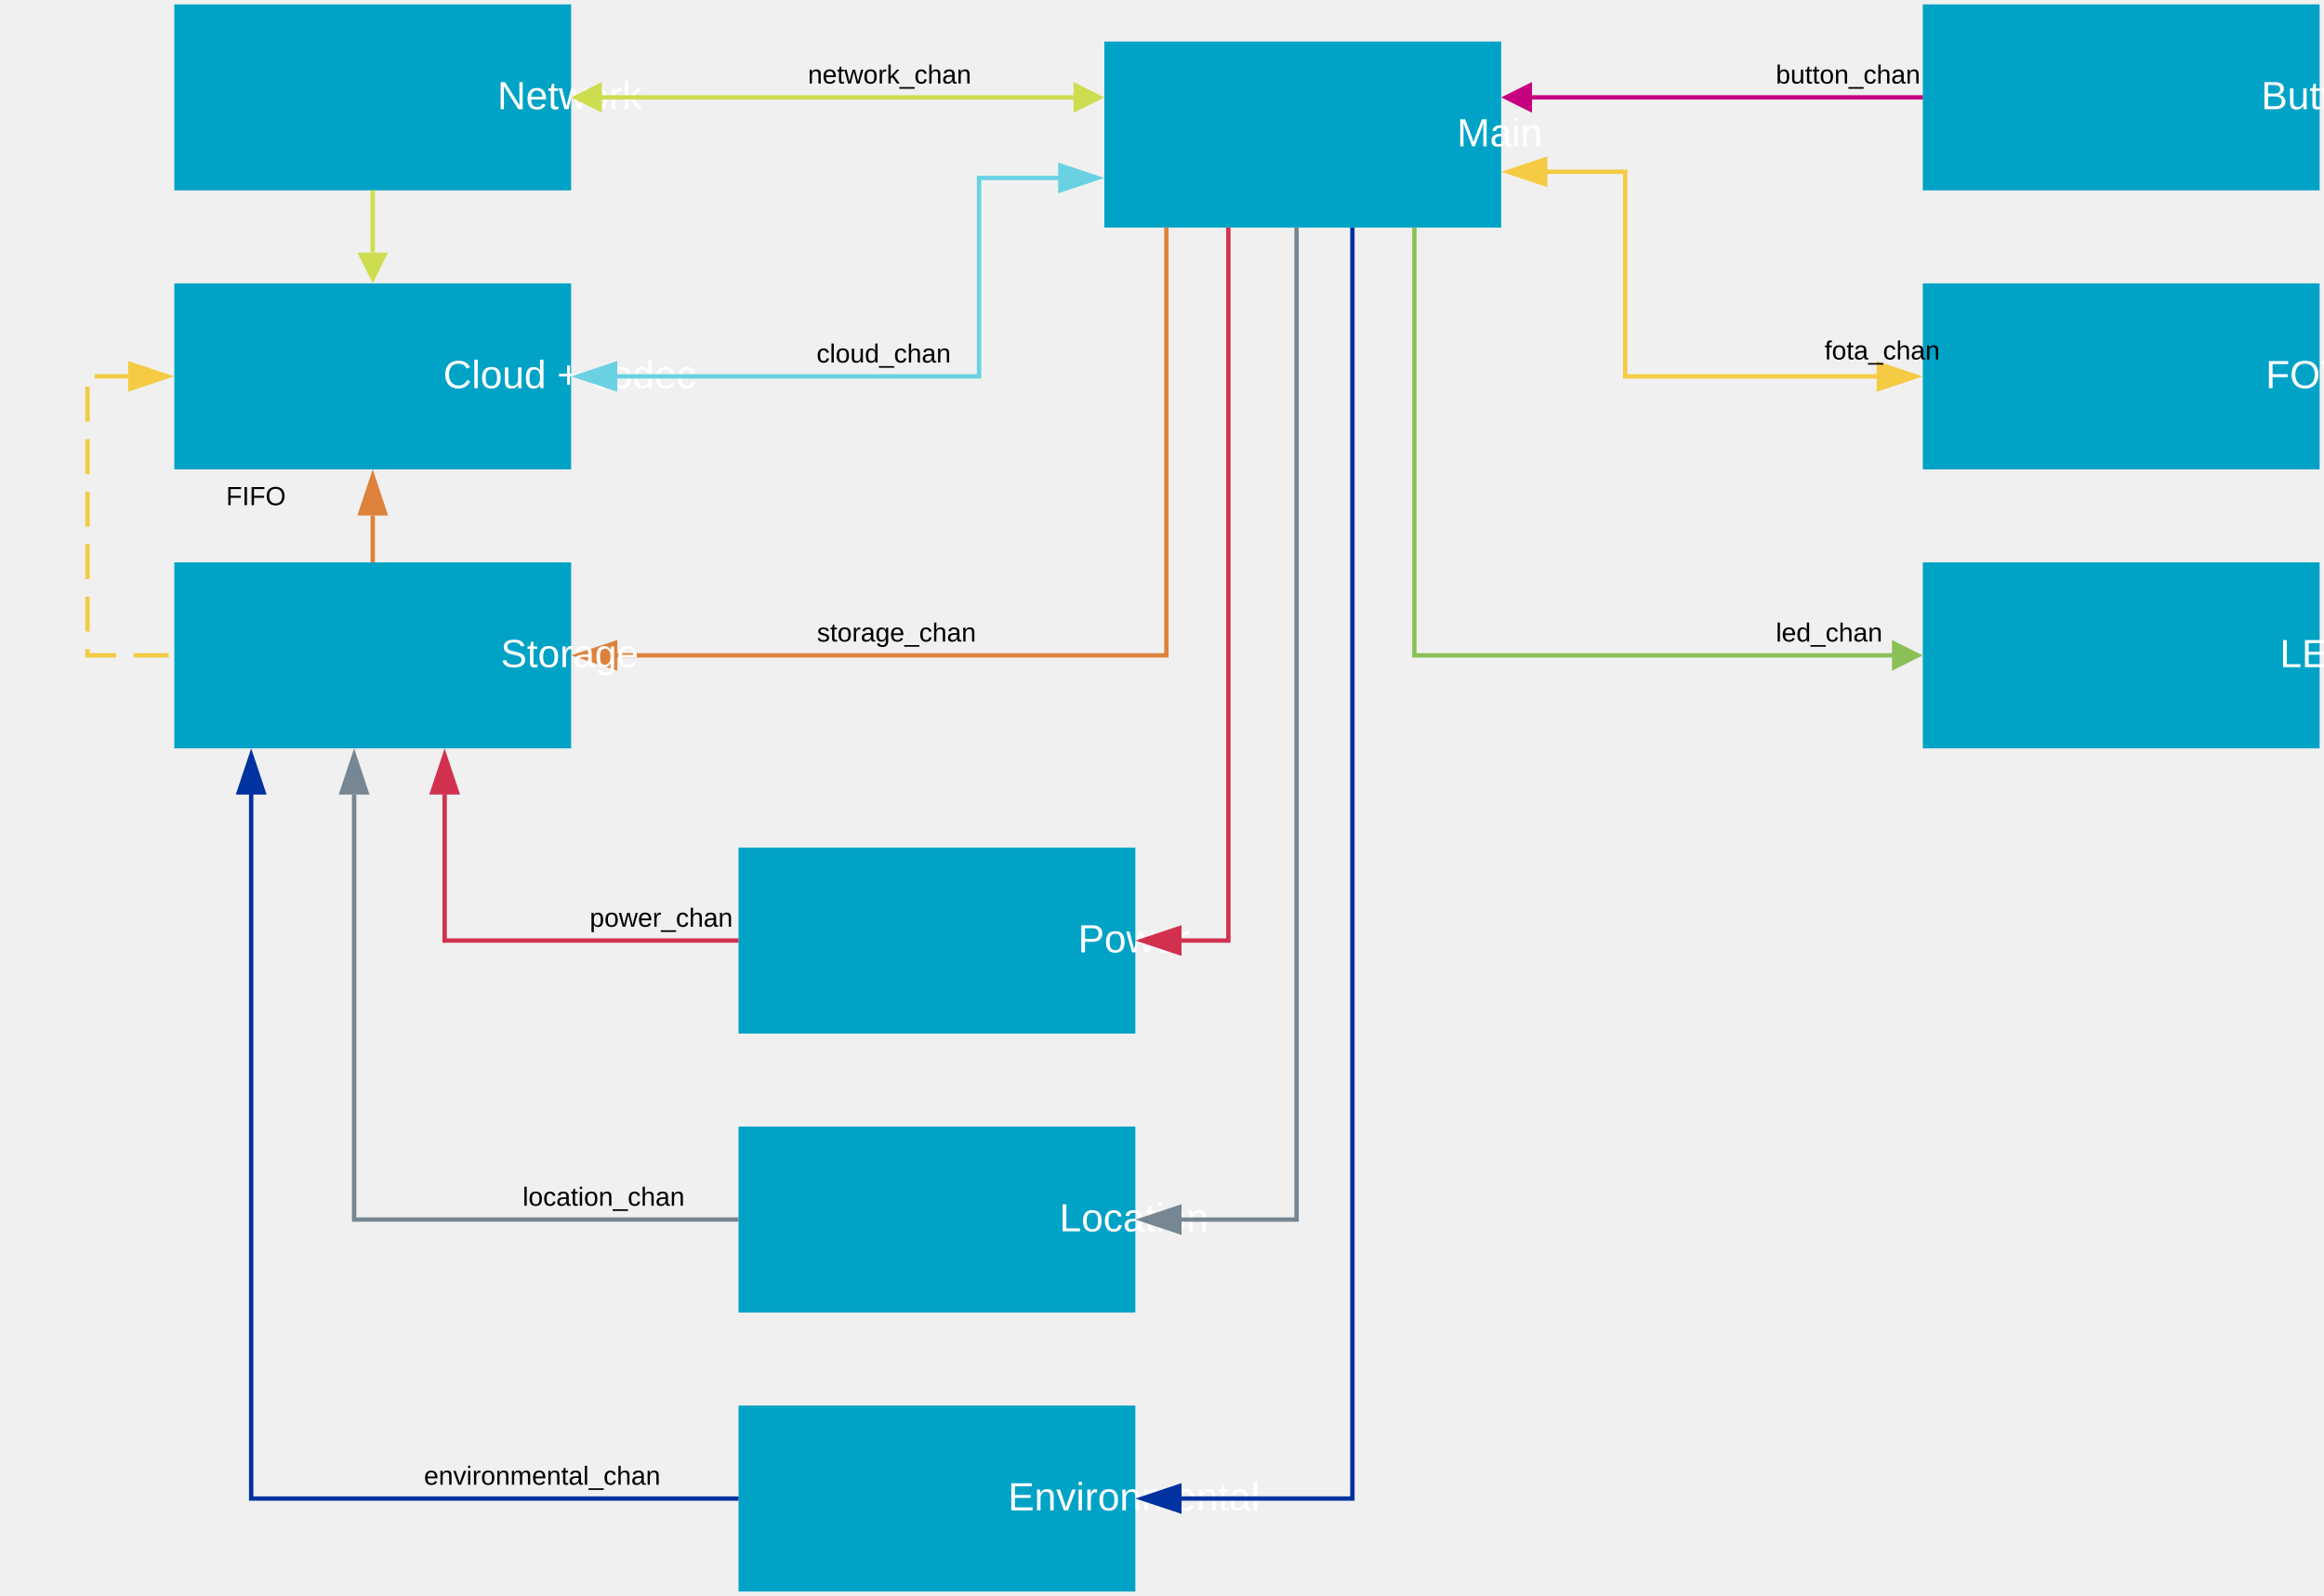
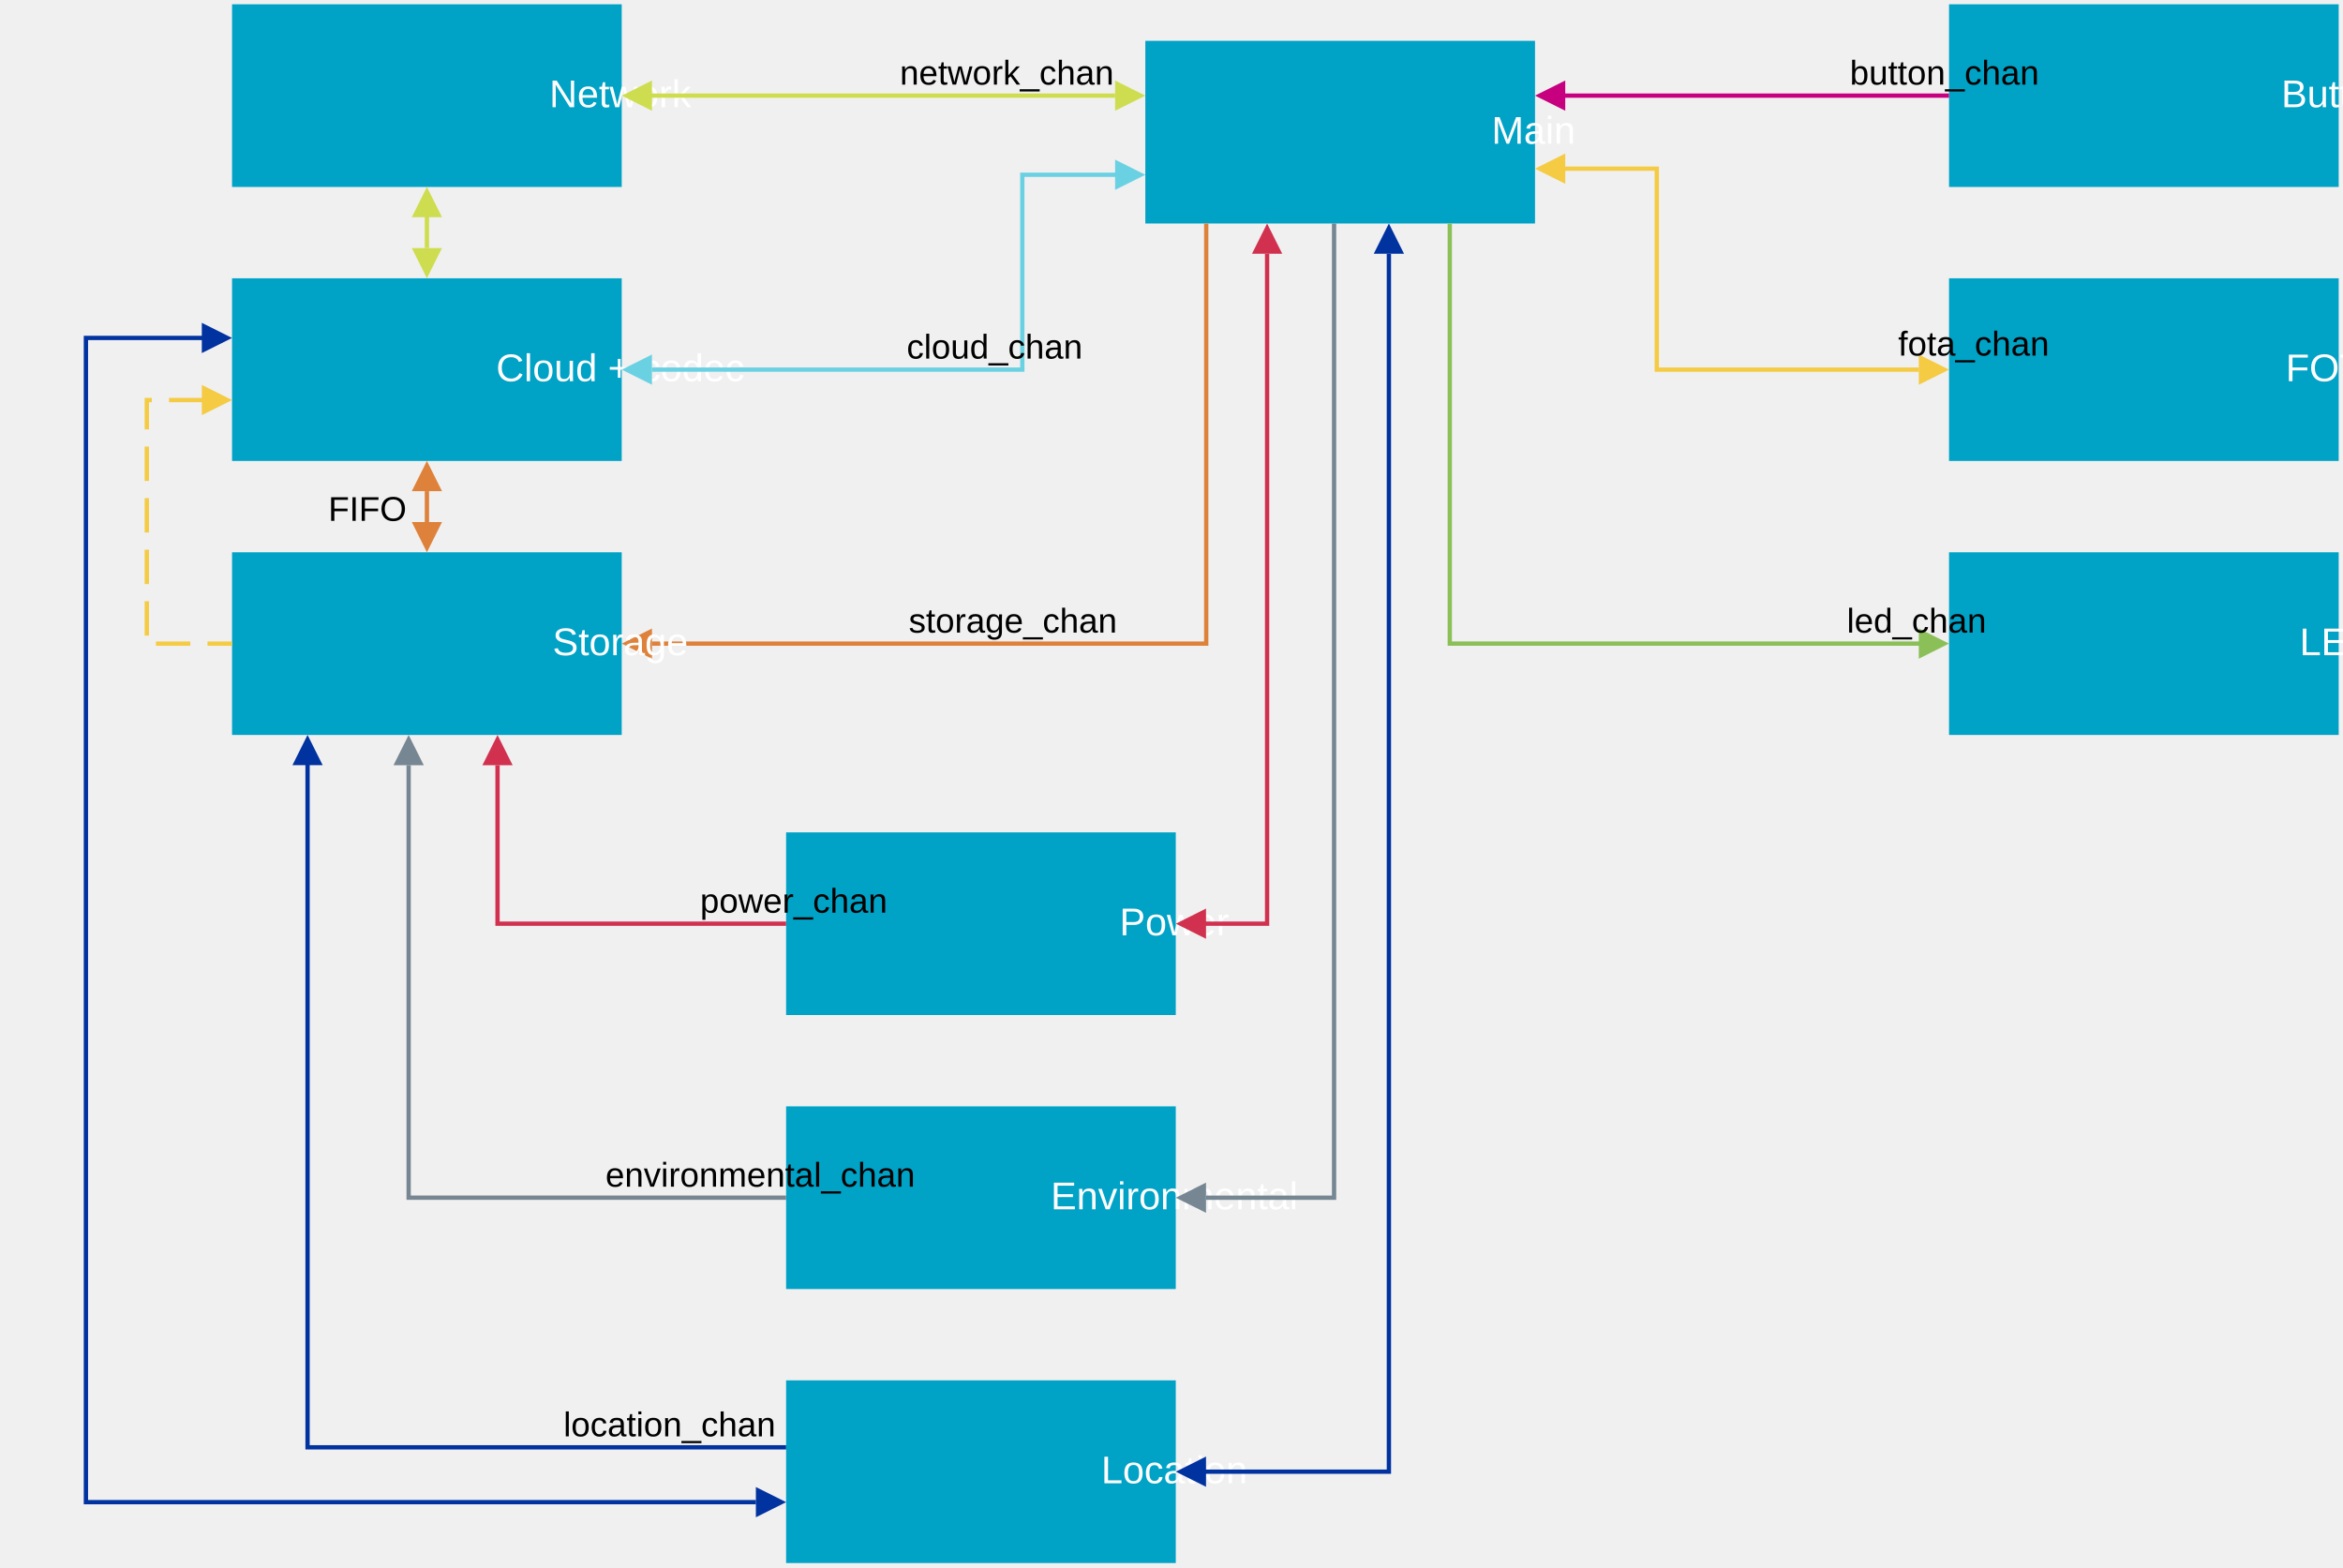
- <svg xmlns="http://www.w3.org/2000/svg" xmlns:ns1="http://schemas.microsoft.com/visio/2003/SVGExtensions/" xmlns:xlink="http://www.w3.org/1999/xlink" width="7.378in" height="5.067in" viewBox="0 0 531.236 364.835" xml:space="preserve" color-interpolation-filters="sRGB" class="st26">
-   <ns1:documentProperties ns1:langID="1035" ns1:viewMarkup="false" />
+ <svg xmlns="http://www.w3.org/2000/svg" xmlns:ns1="http://schemas.microsoft.com/visio/2003/SVGExtensions/" xmlns:xlink="http://www.w3.org/1999/xlink" width="7.575in" height="5.067in" viewBox="0 0 545.409 364.835" xml:space="preserve" color-interpolation-filters="sRGB" class="st27">
+   <ns1:documentProperties ns1:langID="1035" ns1:metric="true" ns1:viewMarkup="false" />
  <style type="text/css">
	
		.st1 {fill:#00a2c6;stroke:none;stroke-width:1}
		.st2 {fill:#ffffff;font-family:Arial;font-size:0.75em}
		.st3 {marker-start:url(#mrkr4-33);stroke:#8bc058;stroke-linecap:butt;stroke-width:1}
		.st4 {fill:#8bc058;fill-opacity:1;stroke:#8bc058;stroke-opacity:1;stroke-width:0.284}
- 		.st5 {marker-end:url(#mrkr13-42);marker-start:url(#mrkr13-40);stroke:#6ad1e3;stroke-linecap:butt;stroke-width:1}
+ 		.st5 {marker-end:url(#mrkr4-42);marker-start:url(#mrkr4-40);stroke:#6ad1e3;stroke-linecap:butt;stroke-width:1}
		.st6 {fill:#6ad1e3;fill-opacity:1;stroke:#6ad1e3;stroke-opacity:1;stroke-width:0.284}
- 		.st7 {marker-end:url(#mrkr4-48);stroke:#cedd50;stroke-linecap:butt;stroke-width:1}
+ 		.st7 {marker-end:url(#mrkr4-51);marker-start:url(#mrkr4-49);stroke:#cedd50;stroke-linecap:butt;stroke-width:1}
		.st8 {fill:#cedd50;fill-opacity:1;stroke:#cedd50;stroke-opacity:1;stroke-width:0.284}
- 		.st9 {marker-end:url(#mrkr13-54);stroke:#d1314f;stroke-linecap:butt;stroke-width:1}
+ 		.st9 {marker-end:url(#mrkr4-57);stroke:#d1314f;stroke-linecap:butt;stroke-width:1}
		.st10 {fill:#d1314f;fill-opacity:1;stroke:#d1314f;stroke-opacity:1;stroke-width:0.284}
- 		.st11 {marker-start:url(#mrkr13-60);stroke:#d1314f;stroke-linecap:butt;stroke-width:1}
- 		.st12 {marker-start:url(#mrkr13-66);stroke:#0032a0;stroke-linecap:butt;stroke-width:1}
+ 		.st11 {marker-end:url(#mrkr4-57);marker-start:url(#mrkr4-64);stroke:#d1314f;stroke-linecap:butt;stroke-width:1}
+ 		.st12 {marker-start:url(#mrkr4-71);stroke:#0032a0;stroke-linecap:butt;stroke-width:1}
		.st13 {fill:#0032a0;fill-opacity:1;stroke:#0032a0;stroke-opacity:1;stroke-width:0.284}
- 		.st14 {marker-end:url(#mrkr13-77);stroke:#768692;stroke-linecap:butt;stroke-width:1}
- 		.st15 {fill:#768692;fill-opacity:1;stroke:#768692;stroke-opacity:1;stroke-width:0.284}
- 		.st16 {marker-end:url(#mrkr13-83);stroke:#de823b;stroke-linecap:butt;stroke-width:1}
- 		.st17 {fill:#de823b;fill-opacity:1;stroke:#de823b;stroke-opacity:1;stroke-width:0.284}
- 		.st18 {marker-end:url(#mrkr13-92);marker-start:url(#mrkr13-90);stroke:#f4cb43;stroke-linecap:butt;stroke-width:1}
- 		.st19 {fill:#f4cb43;fill-opacity:1;stroke:#f4cb43;stroke-opacity:1;stroke-width:0.284}
- 		.st20 {marker-start:url(#mrkr4-98);stroke:#c6007e;stroke-linecap:butt;stroke-width:1}
- 		.st21 {fill:#c6007e;fill-opacity:1;stroke:#c6007e;stroke-opacity:1;stroke-width:0.284}
- 		.st22 {fill:none;stroke:none;stroke-width:1}
- 		.st23 {fill:#000000;font-family:Arial;font-size:0.5em}
- 		.st24 {marker-start:url(#mrkr13-90);stroke:#f4cb43;stroke-dasharray:8,4;stroke-linecap:butt;stroke-width:1}
- 		.st25 {marker-end:url(#mrkr4-48);marker-start:url(#mrkr4-145);stroke:#cedd50;stroke-linecap:butt;stroke-width:1}
- 		.st26 {fill:none;fill-rule:evenodd;font-size:12px;overflow:visible;stroke-linecap:square;stroke-miterlimit:3}
+ 		.st14 {marker-end:url(#mrkr4-79);marker-start:url(#mrkr4-71);stroke:#0032a0;stroke-linecap:butt;stroke-width:1}
+ 		.st15 {marker-end:url(#mrkr4-85);stroke:#768692;stroke-linecap:butt;stroke-width:1}
+ 		.st16 {fill:#768692;fill-opacity:1;stroke:#768692;stroke-opacity:1;stroke-width:0.284}
+ 		.st17 {marker-end:url(#mrkr4-91);stroke:#de823b;stroke-linecap:butt;stroke-width:1}
+ 		.st18 {fill:#de823b;fill-opacity:1;stroke:#de823b;stroke-opacity:1;stroke-width:0.284}
+ 		.st19 {marker-end:url(#mrkr4-100);marker-start:url(#mrkr4-98);stroke:#f4cb43;stroke-linecap:butt;stroke-width:1}
+ 		.st20 {fill:#f4cb43;fill-opacity:1;stroke:#f4cb43;stroke-opacity:1;stroke-width:0.284}
+ 		.st21 {marker-start:url(#mrkr4-106);stroke:#c6007e;stroke-linecap:butt;stroke-width:1}
+ 		.st22 {fill:#c6007e;fill-opacity:1;stroke:#c6007e;stroke-opacity:1;stroke-width:0.284}
+ 		.st23 {fill:none;stroke:none;stroke-width:1}
+ 		.st24 {fill:#000000;font-family:Arial;font-size:0.667em}
+ 		.st25 {marker-start:url(#mrkr4-98);stroke:#f4cb43;stroke-dasharray:8,4;stroke-linecap:butt;stroke-width:1}
+ 		.st26 {marker-end:url(#mrkr4-91);marker-start:url(#mrkr4-163);stroke:#de823b;stroke-linecap:butt;stroke-width:1}
+ 		.st27 {fill:none;fill-rule:evenodd;font-size:12px;overflow:visible;stroke-linecap:square;stroke-miterlimit:3}
	
	</style>
  <defs id="Markers">
    <g id="lend4">
      <path d="M 2 1 L 0 0 L 2 -1 L 2 1 " style="stroke:none" />
    </g>
    <marker id="mrkr4-33" class="st4" ns1:arrowType="4" ns1:arrowSize="2" ns1:setback="6.68" refX="6.68" orient="auto" markerUnits="strokeWidth" overflow="visible">
      <use xlink:href="#lend4" transform="scale(3.52) " />
    </marker>
-     <g id="lend13">
-       <path d="M 3 1 L 0 0 L 3 -1 L 3 1 " style="stroke:none" />
-     </g>
-     <marker id="mrkr13-40" class="st6" ns1:arrowType="13" ns1:arrowSize="2" ns1:setback="10.2" refX="10.2" orient="auto" markerUnits="strokeWidth" overflow="visible">
-       <use xlink:href="#lend13" transform="scale(3.52) " />
-     </marker>
-     <marker id="mrkr13-42" class="st6" ns1:arrowType="13" ns1:arrowSize="2" ns1:setback="10.56" refX="-10.56" orient="auto" markerUnits="strokeWidth" overflow="visible">
-       <use xlink:href="#lend13" transform="scale(-3.52,-3.52) " />
-     </marker>
-     <marker id="mrkr4-48" class="st8" ns1:arrowType="4" ns1:arrowSize="2" ns1:setback="7.04" refX="-7.04" orient="auto" markerUnits="strokeWidth" overflow="visible">
-       <use xlink:href="#lend4" transform="scale(-3.52,-3.52) " />
-     </marker>
-     <marker id="mrkr13-54" class="st10" ns1:arrowType="13" ns1:arrowSize="2" ns1:setback="10.56" refX="-10.56" orient="auto" markerUnits="strokeWidth" overflow="visible">
-       <use xlink:href="#lend13" transform="scale(-3.52,-3.52) " />
-     </marker>
-     <marker id="mrkr13-60" class="st10" ns1:arrowType="13" ns1:arrowSize="2" ns1:setback="10.2" refX="10.2" orient="auto" markerUnits="strokeWidth" overflow="visible">
-       <use xlink:href="#lend13" transform="scale(3.52) " />
-     </marker>
-     <marker id="mrkr13-66" class="st13" ns1:arrowType="13" ns1:arrowSize="2" ns1:setback="10.2" refX="10.2" orient="auto" markerUnits="strokeWidth" overflow="visible">
-       <use xlink:href="#lend13" transform="scale(3.52) " />
-     </marker>
-     <marker id="mrkr13-77" class="st15" ns1:arrowType="13" ns1:arrowSize="2" ns1:setback="10.56" refX="-10.56" orient="auto" markerUnits="strokeWidth" overflow="visible">
-       <use xlink:href="#lend13" transform="scale(-3.52,-3.52) " />
-     </marker>
-     <marker id="mrkr13-83" class="st17" ns1:arrowType="13" ns1:arrowSize="2" ns1:setback="10.56" refX="-10.56" orient="auto" markerUnits="strokeWidth" overflow="visible">
-       <use xlink:href="#lend13" transform="scale(-3.52,-3.52) " />
-     </marker>
-     <marker id="mrkr13-90" class="st19" ns1:arrowType="13" ns1:arrowSize="2" ns1:setback="10.2" refX="10.2" orient="auto" markerUnits="strokeWidth" overflow="visible">
-       <use xlink:href="#lend13" transform="scale(3.52) " />
-     </marker>
-     <marker id="mrkr13-92" class="st19" ns1:arrowType="13" ns1:arrowSize="2" ns1:setback="10.56" refX="-10.56" orient="auto" markerUnits="strokeWidth" overflow="visible">
-       <use xlink:href="#lend13" transform="scale(-3.52,-3.52) " />
-     </marker>
-     <marker id="mrkr4-98" class="st21" ns1:arrowType="4" ns1:arrowSize="2" ns1:setback="6.68" refX="6.68" orient="auto" markerUnits="strokeWidth" overflow="visible">
-       <use xlink:href="#lend4" transform="scale(3.52) " />
-     </marker>
-     <marker id="mrkr4-145" class="st8" ns1:arrowType="4" ns1:arrowSize="2" ns1:setback="6.68" refX="6.68" orient="auto" markerUnits="strokeWidth" overflow="visible">
+     <marker id="mrkr4-40" class="st6" ns1:arrowType="4" ns1:arrowSize="2" ns1:setback="6.68" refX="6.68" orient="auto" markerUnits="strokeWidth" overflow="visible">
+       <use xlink:href="#lend4" transform="scale(3.52) " />
+     </marker>
+     <marker id="mrkr4-42" class="st6" ns1:arrowType="4" ns1:arrowSize="2" ns1:setback="7.04" refX="-7.04" orient="auto" markerUnits="strokeWidth" overflow="visible">
+       <use xlink:href="#lend4" transform="scale(-3.52,-3.52) " />
+     </marker>
+     <marker id="mrkr4-49" class="st8" ns1:arrowType="4" ns1:arrowSize="2" ns1:setback="6.68" refX="6.68" orient="auto" markerUnits="strokeWidth" overflow="visible">
+       <use xlink:href="#lend4" transform="scale(3.52) " />
+     </marker>
+     <marker id="mrkr4-51" class="st8" ns1:arrowType="4" ns1:arrowSize="2" ns1:setback="7.04" refX="-7.04" orient="auto" markerUnits="strokeWidth" overflow="visible">
+       <use xlink:href="#lend4" transform="scale(-3.52,-3.52) " />
+     </marker>
+     <marker id="mrkr4-57" class="st10" ns1:arrowType="4" ns1:arrowSize="2" ns1:setback="7.04" refX="-7.04" orient="auto" markerUnits="strokeWidth" overflow="visible">
+       <use xlink:href="#lend4" transform="scale(-3.52,-3.52) " />
+     </marker>
+     <marker id="mrkr4-64" class="st10" ns1:arrowType="4" ns1:arrowSize="2" ns1:setback="6.68" refX="6.68" orient="auto" markerUnits="strokeWidth" overflow="visible">
+       <use xlink:href="#lend4" transform="scale(3.52) " />
+     </marker>
+     <marker id="mrkr4-71" class="st13" ns1:arrowType="4" ns1:arrowSize="2" ns1:setback="6.68" refX="6.68" orient="auto" markerUnits="strokeWidth" overflow="visible">
+       <use xlink:href="#lend4" transform="scale(3.52) " />
+     </marker>
+     <marker id="mrkr4-79" class="st13" ns1:arrowType="4" ns1:arrowSize="2" ns1:setback="7.04" refX="-7.04" orient="auto" markerUnits="strokeWidth" overflow="visible">
+       <use xlink:href="#lend4" transform="scale(-3.52,-3.52) " />
+     </marker>
+     <marker id="mrkr4-85" class="st16" ns1:arrowType="4" ns1:arrowSize="2" ns1:setback="7.04" refX="-7.04" orient="auto" markerUnits="strokeWidth" overflow="visible">
+       <use xlink:href="#lend4" transform="scale(-3.52,-3.52) " />
+     </marker>
+     <marker id="mrkr4-91" class="st18" ns1:arrowType="4" ns1:arrowSize="2" ns1:setback="7.04" refX="-7.04" orient="auto" markerUnits="strokeWidth" overflow="visible">
+       <use xlink:href="#lend4" transform="scale(-3.52,-3.52) " />
+     </marker>
+     <marker id="mrkr4-98" class="st20" ns1:arrowType="4" ns1:arrowSize="2" ns1:setback="6.68" refX="6.68" orient="auto" markerUnits="strokeWidth" overflow="visible">
+       <use xlink:href="#lend4" transform="scale(3.52) " />
+     </marker>
+     <marker id="mrkr4-100" class="st20" ns1:arrowType="4" ns1:arrowSize="2" ns1:setback="7.04" refX="-7.04" orient="auto" markerUnits="strokeWidth" overflow="visible">
+       <use xlink:href="#lend4" transform="scale(-3.52,-3.52) " />
+     </marker>
+     <marker id="mrkr4-106" class="st22" ns1:arrowType="4" ns1:arrowSize="2" ns1:setback="6.68" refX="6.68" orient="auto" markerUnits="strokeWidth" overflow="visible">
+       <use xlink:href="#lend4" transform="scale(3.52) " />
+     </marker>
+     <marker id="mrkr4-163" class="st18" ns1:arrowType="4" ns1:arrowSize="2" ns1:setback="6.68" refX="6.68" orient="auto" markerUnits="strokeWidth" overflow="visible">
      <use xlink:href="#lend4" transform="scale(3.52) " />
    </marker>
  </defs>
  <g ns1:mID="0" ns1:index="1" ns1:groupContext="foregroundPage">
    <ns1:pageProperties ns1:drawingScale="0.0393701" ns1:pageScale="0.0393701" ns1:drawingUnits="24" ns1:shadowOffsetX="8.50394" ns1:shadowOffsetY="-8.50394" />
    <ns1:layer ns1:name="Connector" ns1:index="0" />
-     <g id="shape200-1" ns1:mID="200" ns1:groupContext="shape" transform="translate(252.441,-312.811)">
+     <g id="shape200-1" ns1:mID="200" ns1:groupContext="shape" transform="translate(266.614,-312.811)">
      <ns1:textBlock ns1:margins="rect(4,4,4,4)" />
      <ns1:textRect cx="45.354" cy="343.575" width="90.71" height="42.52" />
      <rect x="0" y="322.315" width="90.709" height="42.52" class="st1" />
      <text x="35.6" y="346.27" class="st2" ns1:langID="1044">
        <ns1:paragraph ns1:horizAlign="1" ns1:bulletSize="0.166667" />
        <ns1:tabList />Main</text>
    </g>
-     <g id="shape234-4" ns1:mID="234" ns1:groupContext="shape" transform="translate(439.528,-321.315)">
+     <g id="shape234-4" ns1:mID="234" ns1:groupContext="shape" transform="translate(453.701,-321.315)">
      <ns1:textBlock ns1:margins="rect(4,4,4,4)" />
      <ns1:textRect cx="45.354" cy="343.575" width="90.71" height="42.52" />
      <rect x="0" y="322.315" width="90.709" height="42.52" class="st1" />
      <text x="32.34" y="346.27" class="st2" ns1:langID="1044">
        <ns1:paragraph ns1:horizAlign="1" ns1:bulletSize="0.166667" />
        <ns1:tabList />Button</text>
    </g>
-     <g id="shape236-7" ns1:mID="236" ns1:groupContext="shape" transform="translate(439.528,-257.535)">
+     <g id="shape236-7" ns1:mID="236" ns1:groupContext="shape" transform="translate(453.701,-257.535)">
      <ns1:textBlock ns1:margins="rect(4,4,4,4)" />
      <ns1:textRect cx="45.354" cy="343.575" width="90.71" height="42.52" />
      <rect x="0" y="322.315" width="90.709" height="42.52" class="st1" />
      <text x="33.36" y="346.27" class="st2" ns1:langID="1044">
        <ns1:paragraph ns1:horizAlign="1" ns1:bulletSize="0.166667" />
        <ns1:tabList />FOTA</text>
    </g>
-     <g id="shape237-10" ns1:mID="237" ns1:groupContext="shape" transform="translate(439.528,-193.756)">
+     <g id="shape237-10" ns1:mID="237" ns1:groupContext="shape" transform="translate(453.701,-193.756)">
      <ns1:textBlock ns1:margins="rect(4,4,4,4)" />
      <ns1:textRect cx="45.354" cy="343.575" width="90.71" height="42.52" />
      <rect x="0" y="322.315" width="90.709" height="42.52" class="st1" />
      <text x="36.6" y="346.27" class="st2" ns1:langID="1044">
        <ns1:paragraph ns1:horizAlign="1" ns1:bulletSize="0.166667" />
        <ns1:tabList />LED</text>
    </g>
-     <g id="shape238-13" ns1:mID="238" ns1:groupContext="shape" transform="translate(168.819,-64.7795)">
-       <ns1:textBlock ns1:margins="rect(4,4,4,4)" />
-       <ns1:textRect cx="45.354" cy="343.575" width="90.71" height="42.52" />
-       <rect x="0" y="322.315" width="90.709" height="42.52" class="st1" />
-       <text x="28.34" y="346.27" class="st2" ns1:langID="1044">
+     <g id="shape238-13" ns1:mID="238" ns1:groupContext="shape" transform="translate(182.992,-64.7795)">
+       <ns1:textBlock ns1:margins="rect(4,4,4,4)" />
+       <ns1:textRect cx="45.354" cy="343.575" width="90.71" height="42.52" />
+       <rect x="0" y="322.315" width="90.709" height="42.52" class="st1" />
+       <text x="16.59" y="346.27" class="st2" ns1:langID="1033">
+         <ns1:paragraph ns1:horizAlign="1" ns1:bulletSize="0.166667" />
+         <ns1:tabList />Environmental</text>
+     </g>
+     <g id="shape239-16" ns1:mID="239" ns1:groupContext="shape" transform="translate(182.992,-128.559)">
+       <ns1:textBlock ns1:margins="rect(4,4,4,4)" />
+       <ns1:textRect cx="45.354" cy="343.575" width="90.71" height="42.52" />
+       <rect x="0" y="322.315" width="90.709" height="42.52" class="st1" />
+       <text x="32.6" y="346.27" class="st2" ns1:langID="1044">
+         <ns1:paragraph ns1:horizAlign="1" ns1:bulletSize="0.166667" />
+         <ns1:tabList />Power</text>
+     </g>
+     <g id="shape240-19" ns1:mID="240" ns1:groupContext="shape" transform="translate(182.992,-1)">
+       <ns1:textBlock ns1:margins="rect(4,4,4,4)" />
+       <ns1:textRect cx="45.354" cy="343.575" width="90.71" height="42.52" />
+       <rect x="0" y="322.315" width="90.709" height="42.52" class="st1" />
+       <text x="28.34" y="346.27" class="st2" ns1:langID="1033">
        <ns1:paragraph ns1:horizAlign="1" ns1:bulletSize="0.166667" />
        <ns1:tabList />Location</text>
    </g>
-     <g id="shape239-16" ns1:mID="239" ns1:groupContext="shape" transform="translate(168.819,-128.559)">
-       <ns1:textBlock ns1:margins="rect(4,4,4,4)" />
-       <ns1:textRect cx="45.354" cy="343.575" width="90.71" height="42.52" />
-       <rect x="0" y="322.315" width="90.709" height="42.52" class="st1" />
-       <text x="32.6" y="346.27" class="st2" ns1:langID="1044">
-         <ns1:paragraph ns1:horizAlign="1" ns1:bulletSize="0.166667" />
-         <ns1:tabList />Power</text>
-     </g>
-     <g id="shape240-19" ns1:mID="240" ns1:groupContext="shape" transform="translate(168.819,-1)">
-       <ns1:textBlock ns1:margins="rect(4,4,4,4)" />
-       <ns1:textRect cx="45.354" cy="343.575" width="90.71" height="42.52" />
-       <rect x="0" y="322.315" width="90.709" height="42.52" class="st1" />
-       <text x="16.59" y="346.27" class="st2" ns1:langID="1044">
-         <ns1:paragraph ns1:horizAlign="1" ns1:bulletSize="0.166667" />
-         <ns1:tabList />Environmental</text>
-     </g>
-     <g id="shape241-22" ns1:mID="241" ns1:groupContext="shape" transform="translate(39.8425,-257.535)">
+     <g id="shape241-22" ns1:mID="241" ns1:groupContext="shape" transform="translate(54.0158,-257.535)">
      <ns1:textBlock ns1:margins="rect(4,4,4,4)" />
      <ns1:textRect cx="45.354" cy="343.575" width="90.71" height="42.52" />
      <rect x="0" y="322.315" width="90.709" height="42.52" class="st1" />
      <text x="16.46" y="346.27" class="st2" ns1:langID="1044">
        <ns1:paragraph ns1:horizAlign="1" ns1:bulletSize="0.166667" />
        <ns1:tabList />Cloud + codec</text>
    </g>
-     <g id="shape242-25" ns1:mID="242" ns1:groupContext="shape" transform="translate(39.8425,-321.315)">
+     <g id="shape242-25" ns1:mID="242" ns1:groupContext="shape" transform="translate(54.0158,-321.315)">
      <ns1:textBlock ns1:margins="rect(4,4,4,4)" />
      <ns1:textRect cx="45.354" cy="343.575" width="90.71" height="42.52" />
      <rect x="0" y="322.315" width="90.709" height="42.52" class="st1" />
      <text x="28.85" y="346.27" class="st2" ns1:langID="1044">
        <ns1:paragraph ns1:horizAlign="1" ns1:bulletSize="0.166667" />
        <ns1:tabList />Network</text>
    </g>
-     <g id="shape262-28" ns1:mID="262" ns1:groupContext="shape" ns1:layerMember="0" transform="translate(439.528,-215.016)">
+     <g id="shape262-28" ns1:mID="262" ns1:groupContext="shape" ns1:layerMember="0" transform="translate(453.701,-215.016)">
      <path d="M-6.68 364.83 L-7.04 364.83 L-116.22 364.83 L-116.22 267.04" class="st3" />
    </g>
-     <g id="shape264-34" ns1:mID="264" ns1:groupContext="shape" ns1:layerMember="0" transform="translate(252.441,-324.15)">
-       <path d="M-10.2 364.83 L-10.56 364.83 L-28.64 364.83 L-28.64 410.19 L-111.33 410.19" class="st5" />
-     </g>
-     <g id="shape266-43" ns1:mID="266" ns1:groupContext="shape" ns1:layerMember="0" transform="translate(78.1102,-321.315)">
-       <path d="M7.09 364.83 L7.09 379.05" class="st7" />
-     </g>
-     <g id="shape267-49" ns1:mID="267" ns1:groupContext="shape" ns1:layerMember="0" transform="translate(168.819,-149.819)">
-       <path d="M0 364.83 L-67.18 364.83 L-67.18 331.46" class="st9" />
-     </g>
-     <g id="shape268-55" ns1:mID="268" ns1:groupContext="shape" ns1:layerMember="0" transform="translate(259.528,-149.819)">
-       <path d="M10.2 364.83 L10.56 364.83 L21.26 364.83 L21.26 201.84" class="st11" />
-     </g>
-     <g id="shape272-61" ns1:mID="272" ns1:groupContext="shape" ns1:layerMember="0" transform="translate(57.4173,-193.756)">
-       <path d="M0 375.03 L0 375.39 L0 536.33 L111.4 536.33" class="st12" />
-     </g>
-     <g id="shape273-67" ns1:mID="273" ns1:groupContext="shape" ns1:layerMember="0" transform="translate(259.528,-22.2598)">
-       <path d="M10.2 364.83 L10.56 364.83 L49.61 364.83 L49.61 74.28" class="st12" />
-     </g>
-     <g id="shape274-72" ns1:mID="274" ns1:groupContext="shape" ns1:layerMember="0" transform="translate(296.378,-312.811)">
-       <path d="M0 364.83 L0 591.61 L-26.29 591.61" class="st14" />
-     </g>
-     <g id="shape275-78" ns1:mID="275" ns1:groupContext="shape" ns1:layerMember="0" transform="translate(266.614,-312.811)">
-       <path d="M0 364.83 L0 462.63 L-125.5 462.63" class="st16" />
-     </g>
-     <g id="shape276-84" ns1:mID="276" ns1:groupContext="shape" ns1:layerMember="0" transform="translate(343.15,-325.567)">
-       <path d="M10.2 364.83 L10.56 364.83 L28.35 364.83 L28.35 411.61 L85.82 411.61" class="st18" />
-     </g>
-     <g id="shape277-93" ns1:mID="277" ns1:groupContext="shape" ns1:layerMember="0" transform="translate(343.15,-349.661)">
-       <path d="M6.68 371.92 L7.04 371.92 L96.38 371.92" class="st20" />
-     </g>
-     <g id="shape278-99" ns1:mID="278" ns1:groupContext="shape" transform="translate(150.394,-342.575)">
-       <ns1:textBlock ns1:margins="rect(4,4,4,4)" ns1:tabSpace="42.5197" />
-       <ns1:textRect cx="29.764" cy="359.874" width="59.53" height="9.921" />
-       <rect x="0" y="354.913" width="59.528" height="9.921" class="st22" />
-       <text x="4.26" y="361.67" class="st23" ns1:langID="1044">
+     <g id="shape264-34" ns1:mID="264" ns1:groupContext="shape" ns1:layerMember="0" transform="translate(266.614,-324.15)">
+       <path d="M-6.68 364.83 L-7.04 364.83 L-28.64 364.83 L-28.64 410.19 L-114.85 410.19" class="st5" />
+     </g>
+     <g id="shape266-43" ns1:mID="266" ns1:groupContext="shape" ns1:layerMember="0" transform="translate(92.2835,-321.315)">
+       <path d="M7.09 371.51 L7.09 371.87 L7.09 379.05" class="st7" />
+     </g>
+     <g id="shape267-52" ns1:mID="267" ns1:groupContext="shape" ns1:layerMember="0" transform="translate(182.992,-149.819)">
+       <path d="M0 364.83 L-67.18 364.83 L-67.18 327.94" class="st9" />
+     </g>
+     <g id="shape268-58" ns1:mID="268" ns1:groupContext="shape" ns1:layerMember="0" transform="translate(273.701,-149.819)">
+       <path d="M6.68 364.83 L7.04 364.83 L21.26 364.83 L21.26 208.88" class="st11" />
+     </g>
+     <g id="shape272-66" ns1:mID="272" ns1:groupContext="shape" ns1:layerMember="0" transform="translate(71.5906,-193.756)">
+       <path d="M0 371.51 L0 371.87 L0 530.66 L111.4 530.66" class="st12" />
+     </g>
+     <g id="shape273-72" ns1:mID="273" ns1:groupContext="shape" ns1:layerMember="0" transform="translate(273.701,-22.2598)">
+       <path d="M6.68 364.83 L7.04 364.83 L49.61 364.83 L49.61 81.32" class="st14" />
+     </g>
+     <g id="shape274-80" ns1:mID="274" ns1:groupContext="shape" ns1:layerMember="0" transform="translate(310.551,-312.811)">
+       <path d="M0 364.83 L0 591.61 L-29.81 591.61" class="st15" />
+     </g>
+     <g id="shape275-86" ns1:mID="275" ns1:groupContext="shape" ns1:layerMember="0" transform="translate(280.787,-312.811)">
+       <path d="M0 364.83 L0 462.63 L-129.02 462.63" class="st17" />
+     </g>
+     <g id="shape276-92" ns1:mID="276" ns1:groupContext="shape" ns1:layerMember="0" transform="translate(357.323,-325.567)">
+       <path d="M6.68 364.83 L7.04 364.83 L28.35 364.83 L28.35 411.61 L89.34 411.61" class="st19" />
+     </g>
+     <g id="shape277-101" ns1:mID="277" ns1:groupContext="shape" ns1:layerMember="0" transform="translate(357.323,-349.661)">
+       <path d="M6.68 371.92 L7.04 371.92 L96.38 371.92" class="st21" />
+     </g>
+     <g id="shape278-107" ns1:mID="278" ns1:groupContext="shape" transform="translate(164.567,-342.575)">
+       <ns1:textBlock ns1:margins="rect(4,4,4,4)" ns1:tabSpace="42.5197" />
+       <ns1:textRect cx="29.764" cy="359.874" width="59.53" height="9.921" />
+       <rect x="0" y="354.913" width="59.528" height="9.921" class="st23" />
+       <text x="4.86" y="362.27" class="st24" ns1:langID="1033">
        <ns1:paragraph ns1:horizAlign="1" />
        <ns1:tabList />network_chan</text>
    </g>
-     <g id="shape283-102" ns1:mID="283" ns1:groupContext="shape" transform="translate(147.559,-278.795)">
-       <ns1:textBlock ns1:margins="rect(4,4,4,4)" ns1:tabSpace="42.5197" />
-       <ns1:textRect cx="29.764" cy="359.874" width="59.53" height="9.921" />
-       <rect x="0" y="354.913" width="59.528" height="9.921" class="st22" />
-       <text x="9.09" y="361.67" class="st23" ns1:langID="1044">
+     <g id="shape283-110" ns1:mID="283" ns1:groupContext="shape" transform="translate(161.732,-278.795)">
+       <ns1:textBlock ns1:margins="rect(4,4,4,4)" ns1:tabSpace="42.5197" />
+       <ns1:textRect cx="29.764" cy="359.874" width="59.53" height="9.921" />
+       <rect x="0" y="354.913" width="59.528" height="9.921" class="st23" />
+       <text x="9.3" y="362.27" class="st24" ns1:langID="1033">
        <ns1:paragraph ns1:horizAlign="1" />
        <ns1:tabList />cloud_chan</text>
    </g>
-     <g id="shape284-105" ns1:mID="284" ns1:groupContext="shape" transform="translate(96.5354,-149.819)">
-       <ns1:textBlock ns1:margins="rect(4,4,4,4)" ns1:tabSpace="42.5197" />
-       <ns1:textRect cx="29.764" cy="359.874" width="59.53" height="9.921" />
-       <rect x="0" y="354.913" width="59.528" height="9.921" class="st22" />
-       <text x="8.26" y="361.67" class="st23" ns1:langID="1044">
+     <g id="shape284-113" ns1:mID="284" ns1:groupContext="shape" transform="translate(114.961,-149.819)">
+       <ns1:textBlock ns1:margins="rect(4,4,4,4)" ns1:tabSpace="42.5197" />
+       <ns1:textRect cx="29.764" cy="359.874" width="59.53" height="9.921" />
+       <rect x="0" y="354.913" width="59.528" height="9.921" class="st23" />
+       <text x="7.97" y="362.27" class="st24" ns1:langID="1033">
        <ns1:paragraph ns1:horizAlign="1" />
        <ns1:tabList />power_chan</text>
    </g>
-     <g id="shape285-108" ns1:mID="285" ns1:groupContext="shape" transform="translate(61.1024,-22.2598)">
+     <g id="shape285-116" ns1:mID="285" ns1:groupContext="shape" transform="translate(74,-27.9291)">
      <ns1:textBlock ns1:margins="rect(4,4,4,4)" ns1:tabSpace="42.5197" />
      <ns1:textRect cx="41.811" cy="359.874" width="83.63" height="9.921" />
-       <rect x="0" y="354.913" width="83.622" height="9.921" class="st22" />
-       <text x="5.81" y="361.67" class="st23" ns1:langID="1044">
+       <rect x="0" y="354.913" width="83.622" height="9.921" class="st23" />
+       <text x="17.13" y="362.27" class="st24" ns1:langID="1033">
+         <ns1:paragraph ns1:horizAlign="1" />
+         <ns1:tabList />location_chan</text>
+     </g>
+     <g id="shape287-119" ns1:mID="287" ns1:groupContext="shape" transform="translate(95.1181,-86.0394)">
+       <ns1:textBlock ns1:margins="rect(4,4,4,4)" ns1:tabSpace="42.5197" />
+       <ns1:textRect cx="41.811" cy="359.874" width="83.63" height="9.921" />
+       <rect x="0" y="354.913" width="83.622" height="9.921" class="st23" />
+       <text x="5.79" y="362.27" class="st24" ns1:langID="1033">
        <ns1:paragraph ns1:horizAlign="1" />
        <ns1:tabList />environmental_chan</text>
    </g>
-     <g id="shape287-111" ns1:mID="287" ns1:groupContext="shape" transform="translate(85.1969,-86.0394)">
-       <ns1:textBlock ns1:margins="rect(4,4,4,4)" ns1:tabSpace="42.5197" />
-       <ns1:textRect cx="29.764" cy="359.874" width="59.53" height="9.921" />
-       <rect x="0" y="354.913" width="59.528" height="9.921" class="st22" />
-       <text x="4.26" y="361.67" class="st23" ns1:langID="1044">
-         <ns1:paragraph ns1:horizAlign="1" />
-         <ns1:tabList />location_chan</text>
-     </g>
-     <g id="shape288-114" ns1:mID="288" ns1:groupContext="shape" transform="translate(369.849,-215.016)">
+     <g id="shape288-122" ns1:mID="288" ns1:groupContext="shape" transform="translate(384.022,-215.016)">
      <ns1:textBlock ns1:margins="rect(4,4,4,4)" ns1:tabSpace="42.5197" />
      <ns1:textRect cx="22.083" cy="359.874" width="44.17" height="9.921" />
-       <rect x="0" y="354.913" width="44.167" height="9.921" class="st22" />
-       <text x="6.08" y="361.67" class="st23" ns1:langID="1044">
+       <rect x="0" y="354.913" width="44.167" height="9.921" class="st23" />
+       <text x="5.85" y="362.27" class="st24" ns1:langID="1033">
        <ns1:paragraph ns1:horizAlign="1" />
        <ns1:tabList />led_chan</text>
    </g>
-     <g id="shape289-117" ns1:mID="289" ns1:groupContext="shape" transform="translate(379.445,-279.504)">
+     <g id="shape289-125" ns1:mID="289" ns1:groupContext="shape" transform="translate(393.618,-279.504)">
      <ns1:textBlock ns1:margins="rect(4,4,4,4)" ns1:tabSpace="42.5197" />
      <ns1:textRect cx="25.79" cy="359.874" width="51.58" height="9.921" />
-       <rect x="0" y="354.913" width="51.579" height="9.921" class="st22" />
-       <text x="7.62" y="361.67" class="st23" ns1:langID="1044">
+       <rect x="0" y="354.913" width="51.579" height="9.921" class="st23" />
+       <text x="8.22" y="362.27" class="st24" ns1:langID="1033">
        <ns1:paragraph ns1:horizAlign="1" />
        <ns1:tabList />fota_chan</text>
    </g>
-     <g id="shape290-120" ns1:mID="290" ns1:groupContext="shape" transform="translate(368.661,-342.575)">
-       <ns1:textBlock ns1:margins="rect(4,4,4,4)" ns1:tabSpace="42.5197" />
-       <ns1:textRect cx="29.764" cy="359.874" width="59.53" height="9.921" />
-       <rect x="0" y="354.913" width="59.528" height="9.921" class="st22" />
-       <text x="7.26" y="361.67" class="st23" ns1:langID="1044">
+     <g id="shape290-128" ns1:mID="290" ns1:groupContext="shape" transform="translate(382.835,-342.575)">
+       <ns1:textBlock ns1:margins="rect(4,4,4,4)" ns1:tabSpace="42.5197" />
+       <ns1:textRect cx="29.764" cy="359.874" width="59.53" height="9.921" />
+       <rect x="0" y="354.913" width="59.528" height="9.921" class="st23" />
+       <text x="7.74" y="362.27" class="st24" ns1:langID="1033">
        <ns1:paragraph ns1:horizAlign="1" />
        <ns1:tabList />button_chan</text>
    </g>
-     <g id="shape291-123" ns1:mID="291" ns1:groupContext="shape" transform="translate(39.8425,-193.756)">
+     <g id="shape291-131" ns1:mID="291" ns1:groupContext="shape" transform="translate(54.0158,-193.756)">
      <ns1:textBlock ns1:margins="rect(4,4,4,4)" />
      <ns1:textRect cx="45.354" cy="343.575" width="90.71" height="42.52" />
      <rect x="0" y="322.315" width="90.709" height="42.52" class="st1" />
      <text x="29.59" y="346.27" class="st2" ns1:langID="1044">
        <ns1:paragraph ns1:horizAlign="1" ns1:bulletSize="0.166667" />
        <ns1:tabList />Storage</text>
    </g>
-     <g id="shape292-126" ns1:mID="292" ns1:groupContext="shape" ns1:layerMember="0" transform="translate(32.7559,-278.795)">
-       <path d="M-3.11 364.83 L-3.47 364.83 L-12.76 364.83 L-12.76 428.61 L7.09 428.61" class="st24" />
-     </g>
-     <g id="shape293-131" ns1:mID="293" ns1:groupContext="shape" transform="translate(17.1654,-246.197)">
-       <ns1:textBlock ns1:margins="rect(4,4,4,4)" ns1:tabSpace="42.5197" />
-       <ns1:textRect cx="11.339" cy="359.874" width="22.68" height="9.921" />
-       <rect x="0" y="354.913" width="22.677" height="9.921" class="st22" />
-       <text x="4.51" y="361.67" class="st23" ns1:langID="1044">
+     <g id="shape292-134" ns1:mID="292" ns1:groupContext="shape" ns1:layerMember="0" transform="translate(46.9291,-271.709)">
+       <path d="M0.41 364.83 L0.05 364.83 L-12.76 364.83 L-12.76 421.53 L7.09 421.53" class="st25" />
+     </g>
+     <g id="shape293-139" ns1:mID="293" ns1:groupContext="shape" transform="translate(31.3386,-241.03)">
+       <ns1:textBlock ns1:margins="rect(4,4,4,4)" ns1:tabSpace="42.5197" />
+       <ns1:textRect cx="14.173" cy="359.874" width="28.35" height="9.921" />
+       <rect x="0" y="354.913" width="28.346" height="9.921" class="st23" />
+       <text x="5.06" y="362.27" class="st24" ns1:langID="1044">
        <ns1:paragraph ns1:horizAlign="1" />
        <ns1:tabList />FIFO</text>
    </g>
-     <g id="shape294-134" ns1:mID="294" ns1:groupContext="shape" ns1:layerMember="0" transform="translate(168.819,-86.0394)">
-       <path d="M0 364.83 L-87.87 364.83 L-87.87 267.68" class="st14" />
-     </g>
-     <g id="shape297-139" ns1:mID="297" ns1:groupContext="shape" ns1:layerMember="0" transform="translate(130.551,-335.488)">
-       <path d="M6.68 357.75 L7.04 357.75 L114.85 357.75" class="st25" />
-     </g>
-     <g id="shape298-147" ns1:mID="298" ns1:groupContext="shape" transform="translate(151.811,-215.016)">
-       <ns1:textBlock ns1:margins="rect(4,4,4,4)" ns1:tabSpace="42.5197" />
-       <ns1:textRect cx="29.764" cy="359.874" width="59.53" height="9.921" />
-       <rect x="0" y="354.913" width="59.528" height="9.921" class="st22" />
-       <text x="4.93" y="361.67" class="st23" ns1:langID="1044">
+     <g id="shape294-142" ns1:mID="294" ns1:groupContext="shape" ns1:layerMember="0" transform="translate(182.992,-86.0394)">
+       <path d="M0 364.83 L-87.87 364.83 L-87.87 264.16" class="st15" />
+     </g>
+     <g id="shape297-147" ns1:mID="297" ns1:groupContext="shape" ns1:layerMember="0" transform="translate(144.724,-335.488)">
+       <ns1:textBlock ns1:margins="rect(4,4,4,4)" ns1:tabSpace="42.5197" />
+       <path d="M6.68 357.75 L7.04 357.75 L114.85 357.75" class="st7" />
+     </g>
+     <g id="shape298-154" ns1:mID="298" ns1:groupContext="shape" transform="translate(165.984,-215.016)">
+       <ns1:textBlock ns1:margins="rect(4,4,4,4)" ns1:tabSpace="42.5197" />
+       <ns1:textRect cx="29.764" cy="359.874" width="59.53" height="9.921" />
+       <rect x="0" y="354.913" width="59.528" height="9.921" class="st23" />
+       <text x="5.52" y="362.27" class="st24" ns1:langID="1033">
        <ns1:paragraph ns1:horizAlign="1" />
        <ns1:tabList />storage_chan</text>
    </g>
-     <g id="shape299-150" ns1:mID="299" ns1:groupContext="shape" ns1:layerMember="0" transform="translate(78.1102,-236.276)">
-       <path d="M7.09 364.83 L7.09 354.13" class="st16" />
+     <g id="shape299-157" ns1:mID="299" ns1:groupContext="shape" ns1:layerMember="0" transform="translate(92.2835,-236.276)">
+       <path d="M7.09 358.15 L7.09 357.79 L7.09 350.61" class="st26" />
+     </g>
+     <g id="shape301-165" ns1:mID="301" ns1:groupContext="shape" ns1:layerMember="0" transform="translate(54.0158,-286.165)">
+       <path d="M-6.68 364.83 L-7.04 364.83 L-34.02 364.83 L-34.02 635.83 L121.94 635.83" class="st14" />
    </g>
  </g>
</svg>
